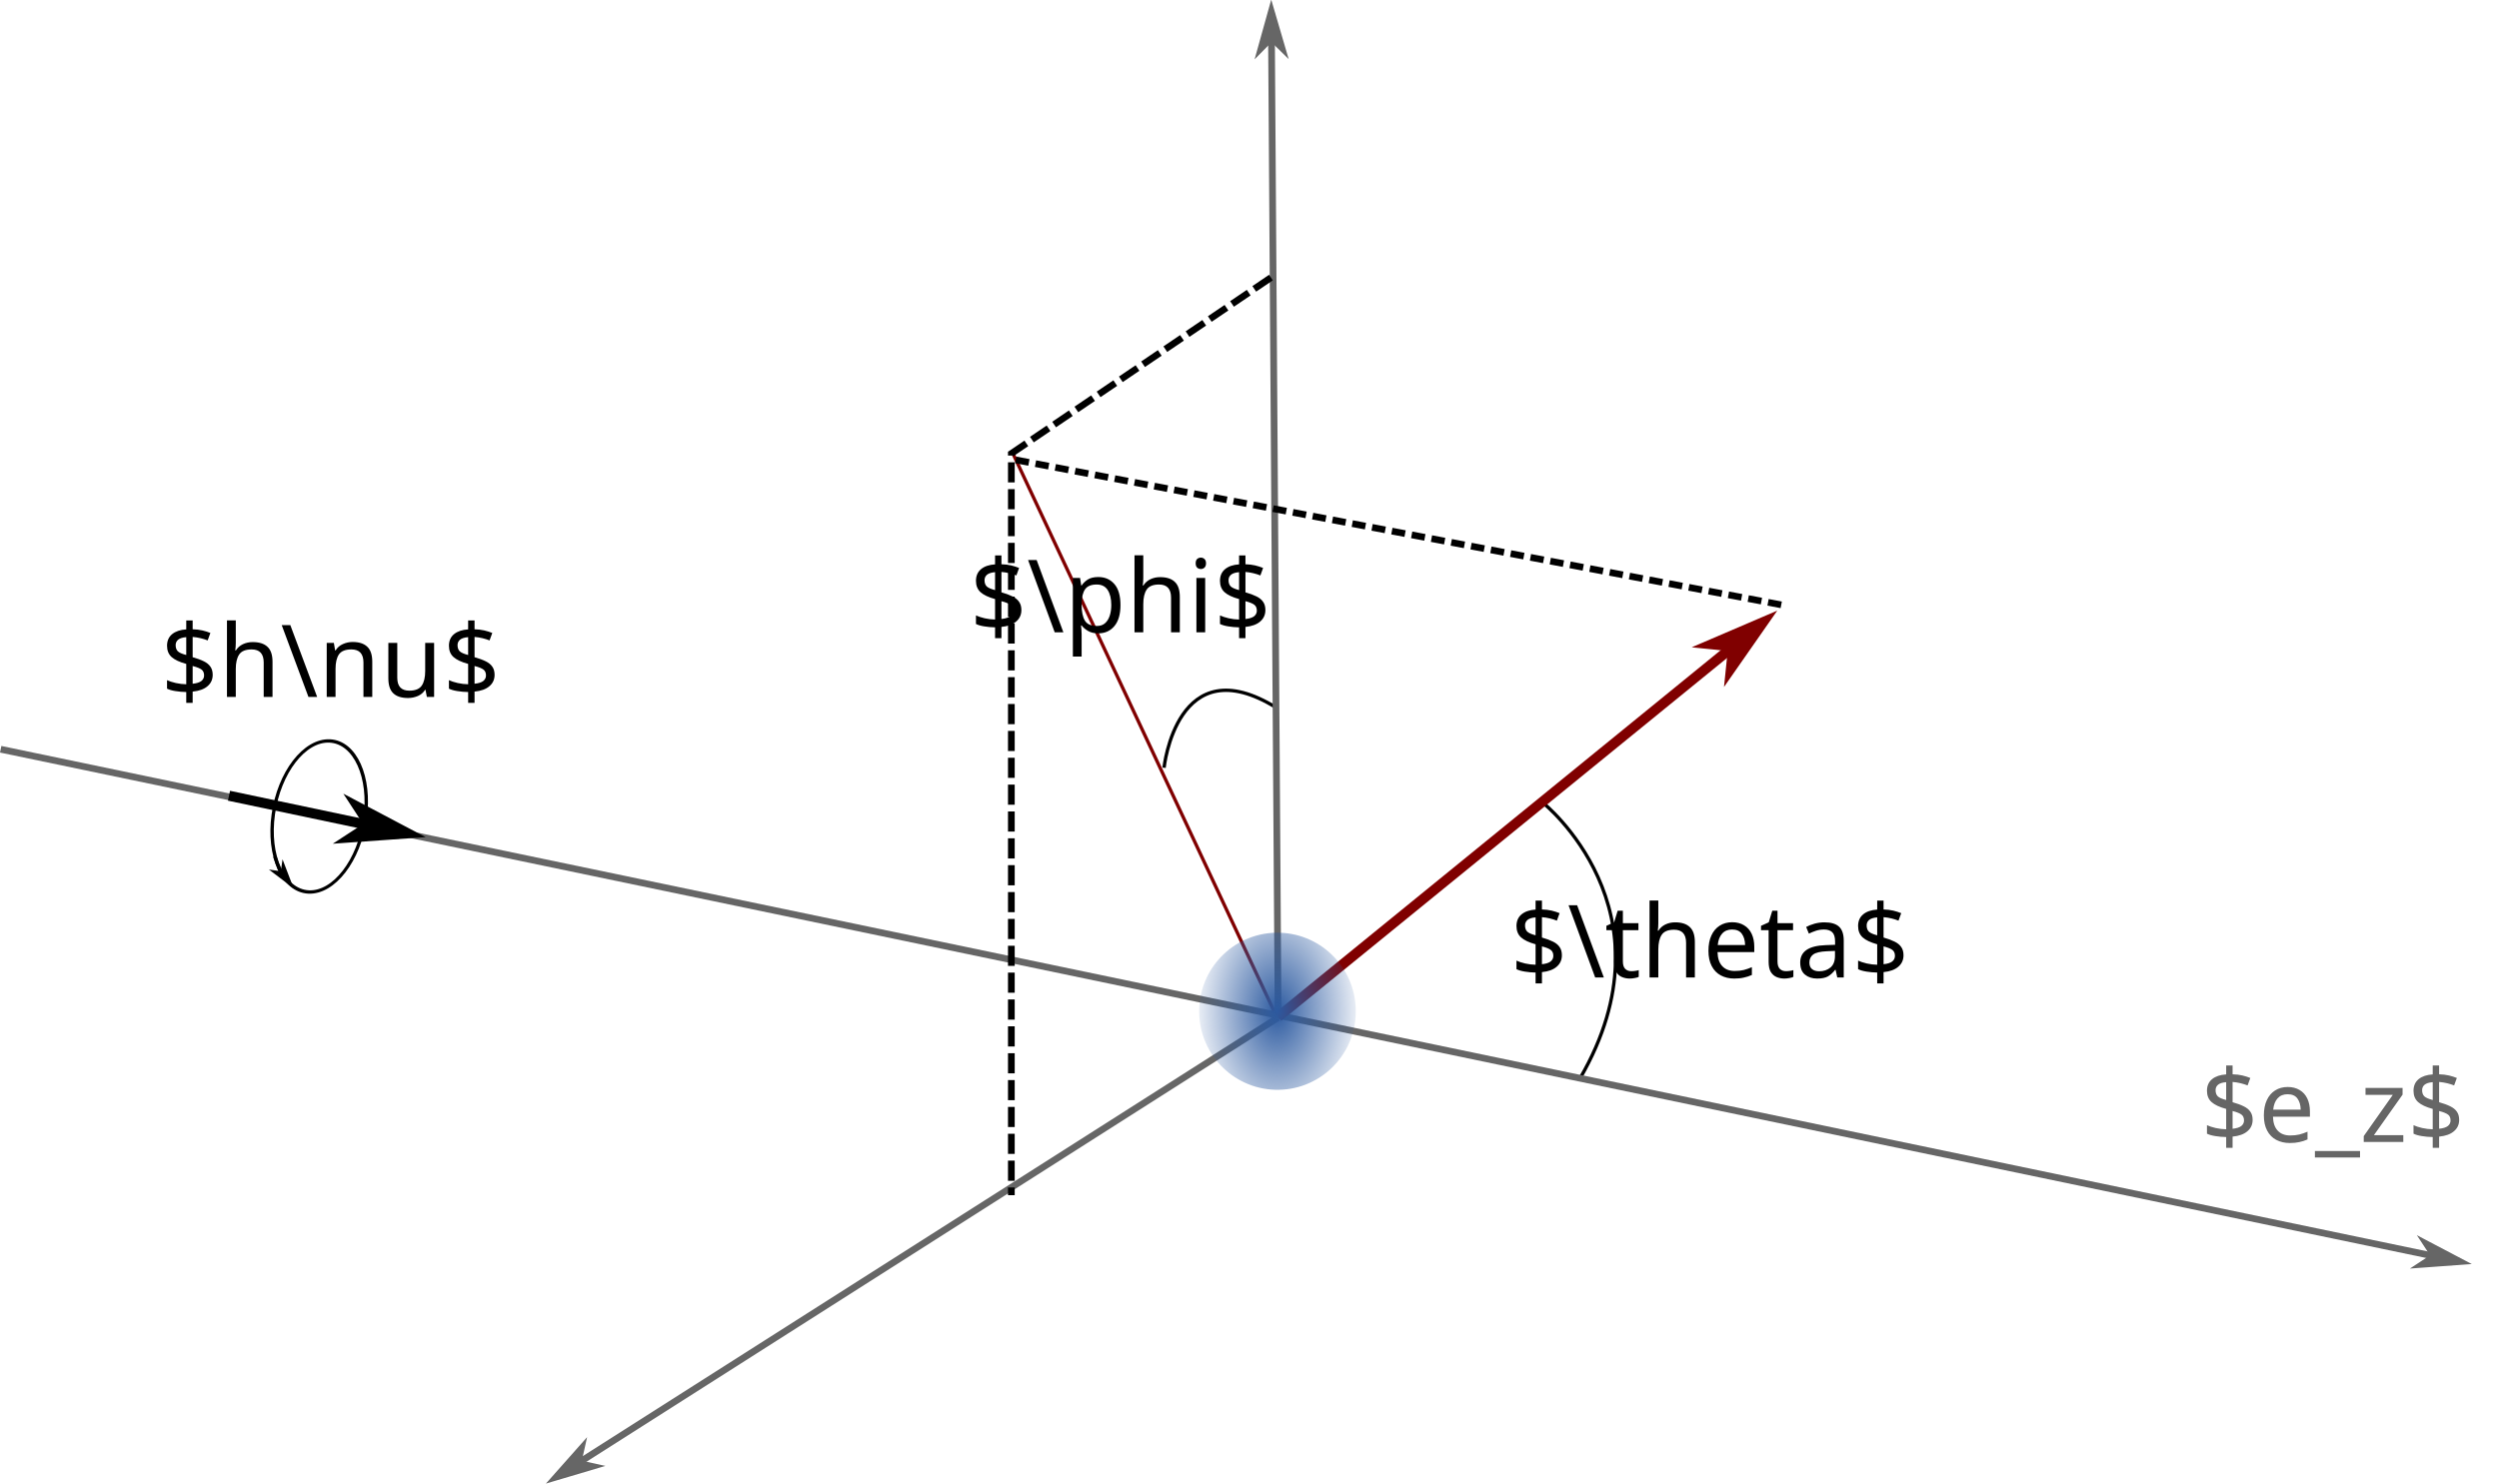
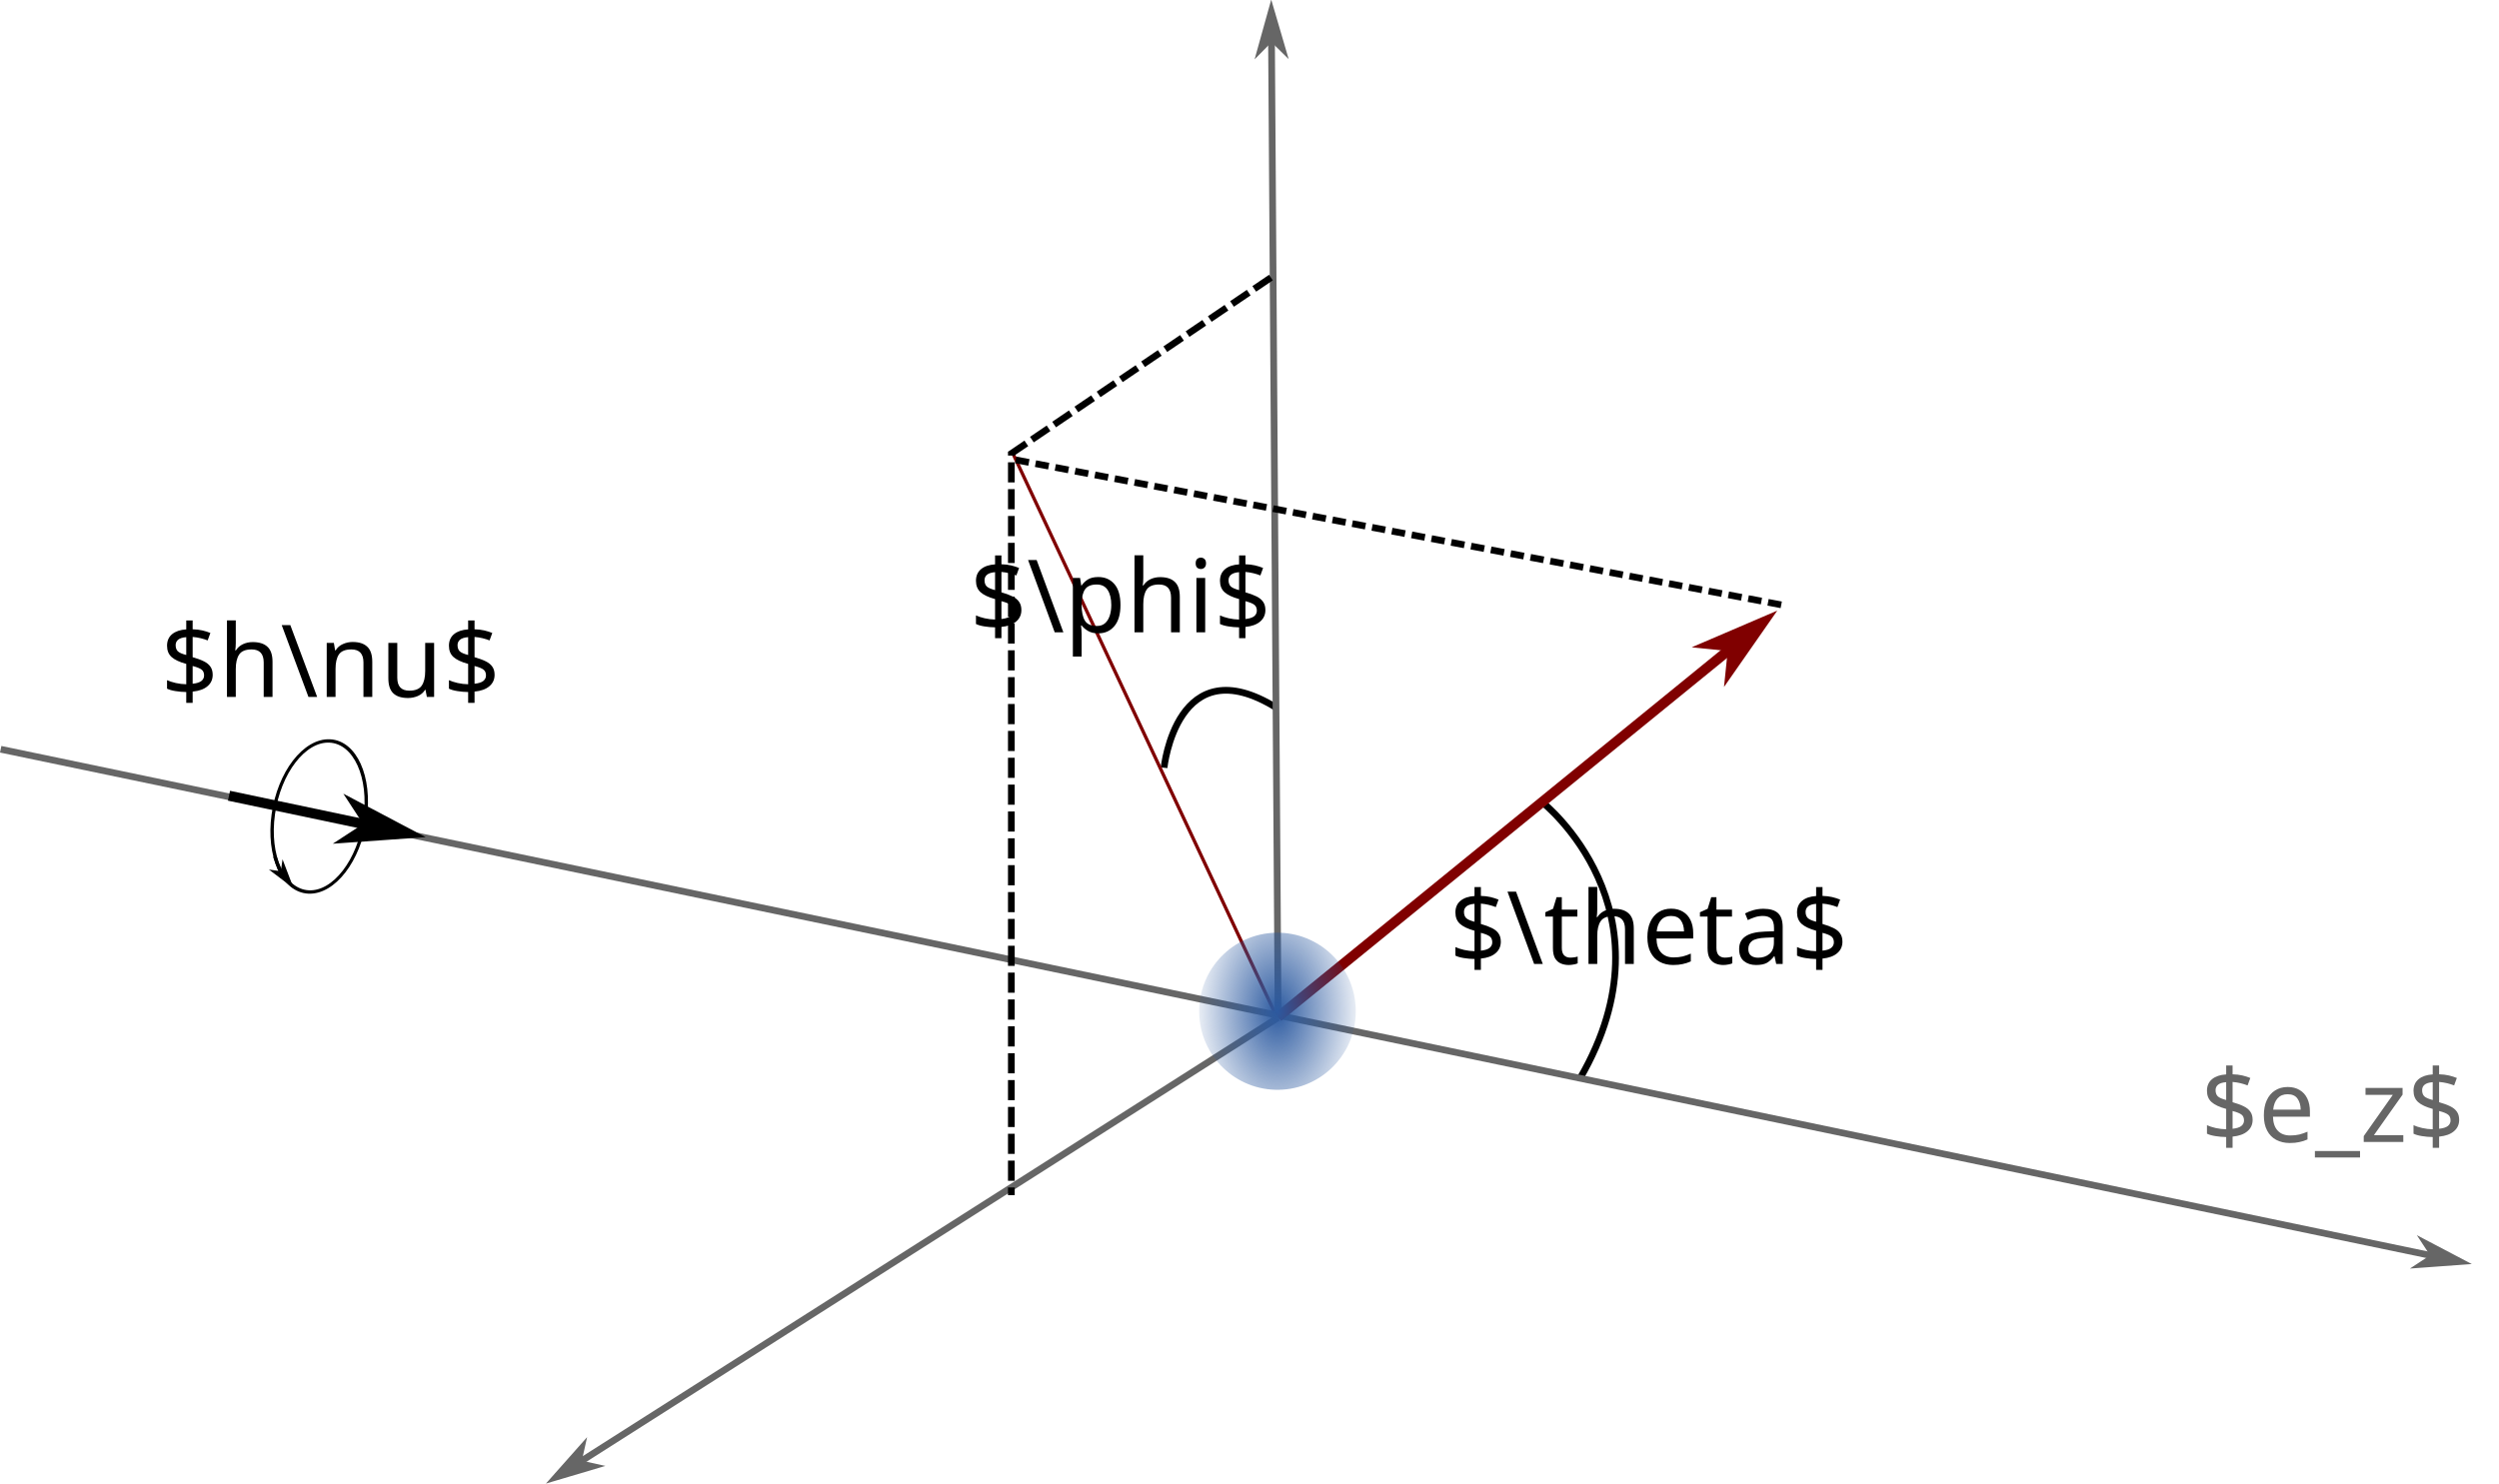
<svg xmlns="http://www.w3.org/2000/svg" xmlns:xlink="http://www.w3.org/1999/xlink" width="105.003mm" height="62.345mm" viewBox="0 0 372.058 220.908" id="svg4213" version="1.1">
  <defs id="defs4215">
    <marker orient="auto" refY="0.0" refX="0.0" id="marker7561" style="overflow:visible;">
      <path id="path7563" d="M 0.0,0.0 L 5.0,-5.0 L -12.5,0.0 L 5.0,5.0 L 0.0,0.0 z " style="fill-rule:evenodd;stroke:#000000;stroke-width:1pt;stroke-opacity:1;fill:#000000;fill-opacity:1" transform="scale(0.4) rotate(180) translate(10,0)" />
    </marker>
    <marker orient="auto" refY="0.0" refX="0.0" id="Arrow1Send" style="overflow:visible;">
      <path id="path4782" d="M 0.0,0.0 L 5.0,-5.0 L -12.5,0.0 L 5.0,5.0 L 0.0,0.0 z " style="fill-rule:evenodd;stroke:#000000;stroke-width:1pt;stroke-opacity:1;fill:#000000;fill-opacity:1" transform="scale(0.2) rotate(180) translate(6,0)" />
    </marker>
    <marker style="overflow:visible;" id="marker7435" refX="0.0" refY="0.0" orient="auto">
      <path transform="scale(0.4) rotate(180) translate(10,0)" style="fill-rule:evenodd;stroke:#000000;stroke-width:1pt;stroke-opacity:1;fill:#000000;fill-opacity:1" d="M 0.0,0.0 L 5.0,-5.0 L -12.5,0.0 L 5.0,5.0 L 0.0,0.0 z " id="path7437" />
    </marker>
    <marker orient="auto" refY="0.0" refX="0.0" id="marker7249" style="overflow:visible;">
      <path id="path7251" d="M 0.0,0.0 L 5.0,-5.0 L -12.5,0.0 L 5.0,5.0 L 0.0,0.0 z " style="fill-rule:evenodd;stroke:#000000;stroke-width:1pt;stroke-opacity:1;fill:#000000;fill-opacity:1" transform="scale(0.4) rotate(180) translate(10,0)" />
    </marker>
    <marker style="overflow:visible" id="marker6438" refX="0" refY="0" orient="auto">
      <path transform="matrix(-0.4,0,0,-0.4,-4,0)" style="fill:#800000;fill-opacity:1;fill-rule:evenodd;stroke:#800000;stroke-width:1pt;stroke-opacity:1" d="M 0,0 5,-5 -12.5,0 5,5 0,0 Z" id="path6440" />
    </marker>
    <linearGradient id="linearGradient6140">
      <stop style="stop-color:#2c5aa0;stop-opacity:1;" offset="0" id="stop6142" />
      <stop style="stop-color:#2c5aa0;stop-opacity:0;" offset="1" id="stop6144" />
    </linearGradient>
    <marker style="overflow:visible" id="marker5290" refX="0" refY="0" orient="auto">
      <path transform="matrix(-0.4,0,0,-0.4,-4,0)" style="fill:#666666;fill-opacity:1;fill-rule:evenodd;stroke:#666666;stroke-width:1pt;stroke-opacity:1" d="M 0,0 5,-5 -12.5,0 5,5 0,0 Z" id="path5292" />
    </marker>
    <marker orient="auto" refY="0" refX="0" id="marker5236" style="overflow:visible">
      <path id="path5238" d="M 0,0 5,-5 -12.5,0 5,5 0,0 Z" style="fill:#666666;fill-opacity:1;fill-rule:evenodd;stroke:#666666;stroke-width:1pt;stroke-opacity:1" transform="matrix(-0.4,0,0,-0.4,-4,0)" />
    </marker>
    <marker orient="auto" refY="0" refX="0" id="marker5188" style="overflow:visible">
      <path id="path5190" d="M 0,0 5,-5 -12.5,0 5,5 0,0 Z" style="fill:#800000;fill-opacity:1;fill-rule:evenodd;stroke:#800000;stroke-width:1pt;stroke-opacity:1" transform="matrix(-0.4,0,0,-0.4,-4,0)" />
    </marker>
    <marker orient="auto" refY="0" refX="0" id="Arrow1Mend" style="overflow:visible">
      <path id="path4776" d="M 0,0 5,-5 -12.5,0 5,5 0,0 Z" style="fill:#666666;fill-opacity:1;fill-rule:evenodd;stroke:#666666;stroke-width:1pt;stroke-opacity:1" transform="matrix(-0.4,0,0,-0.4,-4,0)" />
    </marker>
    <radialGradient xlink:href="#linearGradient6140" id="radialGradient6146" cx="135" cy="150.934" fx="135" fy="150.934" r="7.143" gradientUnits="userSpaceOnUse" gradientTransform="matrix(1.836683,1.43928e-6,-2.215893e-6,2.845605,20.67059,-319.4605)" />
  </defs>
  <g id="layer1" transform="translate(-78.42729,40.56309)">
-     <path style="fill:none;fill-rule:evenodd;stroke:#000000;stroke-width:0.5;stroke-linecap:butt;stroke-linejoin:miter;stroke-miterlimit:4;stroke-dasharray:none;stroke-opacity:1" d="m 251.735,73.773 c 0,0 1.885,-18.149 16.76,-8.917" id="path5228-2" />
+     <path style="fill:none;fill-rule:evenodd;stroke:#000000;stroke-width:1;stroke-linecap:butt;stroke-linejoin:miter;stroke-miterlimit:4;stroke-dasharray:none;stroke-opacity:1" d="m 251.735,73.773 c 0,0 1.885,-18.149 16.76,-8.917" id="path5228-2" />
    <path id="path6436" d="M 268.576,111.017 229.304,27.118" style="fill:none;fill-rule:evenodd;stroke:#800000;stroke-width:0.5;stroke-linecap:butt;stroke-linejoin:miter;stroke-miterlimit:4;stroke-dasharray:none;stroke-opacity:1" />
-     <path style="fill:none;fill-rule:evenodd;stroke:#000000;stroke-width:0.5;stroke-linecap:butt;stroke-linejoin:miter;stroke-miterlimit:4;stroke-dasharray:none;stroke-opacity:1" d="m 308.126,78.975 c 0,0 20.086,15.953 5.548,41.045" id="path5228" />
+     <path style="fill:none;fill-rule:evenodd;stroke:#000000;stroke-width:1;stroke-linecap:butt;stroke-linejoin:miter;stroke-miterlimit:4;stroke-dasharray:none;stroke-opacity:1" d="m 308.126,78.975 c 0,0 20.086,15.953 5.548,41.045" id="path5228" />
    <path style="fill:none;fill-rule:evenodd;stroke:#666666;stroke-width:1;stroke-linecap:butt;stroke-linejoin:miter;stroke-miterlimit:4;stroke-dasharray:none;stroke-dashoffset:0;stroke-opacity:1;marker-end:url(#Arrow1Mend)" d="M 78.529,71.019 444.509,147.281" id="path4761" />
-     <text xml:space="preserve" style="font-style:normal;font-weight:normal;font-size:15px;line-height:125%;font-family:sans-serif;text-align:center;letter-spacing:0px;word-spacing:0px;text-anchor:middle;fill:#000000;fill-opacity:1;stroke:none;stroke-width:1px;stroke-linecap:butt;stroke-linejoin:miter;stroke-opacity:1" x="344.499" y="104.455" id="text5230" transform="scale(0.994693,1.005335)">
-       <tspan id="tspan5232" x="344.499" y="104.455" style="font-size:15px">$\theta$</tspan>
+     <text xml:space="preserve" style="font-style:normal;font-weight:normal;font-size:15px;line-height:125%;font-family:sans-serif;text-align:center;letter-spacing:0px;word-spacing:0px;text-anchor:middle;fill:#000000;fill-opacity:1;stroke:none;stroke-width:1px;stroke-linecap:butt;stroke-linejoin:miter;stroke-opacity:1" x="335.359" y="102.445" id="text5230" transform="scale(0.994693,1.005335)">
+       <tspan id="tspan5232" x="335.359" y="102.445" style="font-size:15px">$\theta$</tspan>
    </text>
    <path style="fill:none;fill-rule:evenodd;stroke:#666666;stroke-width:1;stroke-linecap:butt;stroke-linejoin:miter;stroke-miterlimit:4;stroke-dasharray:none;stroke-dashoffset:0;stroke-opacity:1;marker-end:url(#marker5236)" d="M 268.715,110.984 267.705,-38.653" id="path5234" />
    <path id="path5288" d="M 268.715,110.984 161.365,179.319" style="fill:none;fill-rule:evenodd;stroke:#666666;stroke-width:1;stroke-linecap:butt;stroke-linejoin:miter;stroke-miterlimit:4;stroke-dasharray:none;stroke-dashoffset:0;stroke-opacity:1;marker-end:url(#marker5290)" />
    <path style="fill:none;fill-rule:evenodd;stroke:#000000;stroke-width:1;stroke-linecap:butt;stroke-linejoin:miter;stroke-miterlimit:4;stroke-dasharray:3, 1;stroke-dashoffset:0;stroke-opacity:1" d="m 267.649,0.774 -38.65,26.204 0,110.451" id="path5990" />
    <path style="fill:none;fill-rule:evenodd;stroke:#000000;stroke-width:1;stroke-linecap:butt;stroke-linejoin:miter;stroke-miterlimit:4;stroke-dasharray:2, 1;stroke-dashoffset:0;stroke-opacity:1" d="M 229.649,27.926 343.932,49.568" id="path5992" />
    <path style="fill:none;fill-rule:evenodd;stroke:#800000;stroke-width:1.5;stroke-linecap:butt;stroke-linejoin:miter;stroke-miterlimit:4;stroke-dasharray:none;stroke-opacity:1;marker-end:url(#marker5188)" d="m 268.702,110.891 72.04,-58.651" id="path5186" />
    <path style="color:#000000;clip-rule:nonzero;display:inline;overflow:visible;visibility:visible;opacity:1;isolation:auto;mix-blend-mode:normal;color-interpolation:sRGB;color-interpolation-filters:linearRGB;solid-color:#000000;solid-opacity:1;fill:url(#radialGradient6146);fill-opacity:1;fill-rule:evenodd;stroke:none;stroke-width:1;stroke-linecap:butt;stroke-linejoin:miter;stroke-miterlimit:4;stroke-dasharray:3, 1;stroke-dashoffset:0;stroke-opacity:1;color-rendering:auto;image-rendering:auto;shape-rendering:auto;text-rendering:auto;enable-background:accumulate" id="path6138" d="m 280.279,110.389 a 11.661,11.698 0 0 1 -12.007,11.341 11.661,11.698 0 0 1 -11.306,-12.044 11.661,11.698 0 0 1 12.006,-11.342 11.661,11.698 0 0 1 11.306,12.044" />
    <text xml:space="preserve" style="font-style:normal;font-weight:normal;font-size:15px;line-height:125%;font-family:sans-serif;text-align:center;letter-spacing:0px;word-spacing:0px;text-anchor:middle;fill:#000000;fill-opacity:1;stroke:none;stroke-width:1px;stroke-linecap:butt;stroke-linejoin:miter;stroke-opacity:1" x="256.293" y="53.317" id="text5230-0" transform="scale(0.994693,1.005335)">
      <tspan id="tspan5232-5" x="256.293" y="53.317" style="font-size:15px">$\phi$</tspan>
    </text>
    <text xml:space="preserve" style="font-style:normal;font-weight:normal;font-size:15px;line-height:125%;font-family:sans-serif;letter-spacing:0px;word-spacing:0px;fill:#666666;fill-opacity:1;stroke:none;stroke-width:1px;stroke-linecap:butt;stroke-linejoin:miter;stroke-opacity:0" x="406.071" y="129.505" id="text7003">
      <tspan id="tspan7005" x="406.071" y="129.505">$e_z$</tspan>
    </text>
    <path style="fill:none;fill-rule:evenodd;stroke:#000000;stroke-width:1.5;stroke-linecap:butt;stroke-linejoin:miter;stroke-miterlimit:4;stroke-dasharray:none;stroke-opacity:1;marker-end:url(#marker7249)" d="m 112.52,77.941 26.39,5.556" id="path7247" />
    <text xml:space="preserve" style="font-style:normal;font-weight:normal;font-size:15px;line-height:125%;font-family:sans-serif;text-align:center;letter-spacing:0px;word-spacing:0px;text-anchor:middle;fill:#000000;fill-opacity:1;stroke:none;stroke-width:1px;stroke-linecap:butt;stroke-linejoin:miter;stroke-opacity:1" x="137.384" y="63.23" id="text7421">
      <tspan id="tspan7423" x="137.384" y="63.23">$h\nu$</tspan>
    </text>
    <path style="color:#000000;clip-rule:nonzero;display:inline;overflow:visible;visibility:visible;opacity:1;isolation:auto;mix-blend-mode:normal;color-interpolation:sRGB;color-interpolation-filters:linearRGB;solid-color:#000000;solid-opacity:1;fill:none;fill-opacity:1;fill-rule:evenodd;stroke:#000000;stroke-width:0.502;stroke-linecap:butt;stroke-linejoin:miter;stroke-miterlimit:4;stroke-dasharray:none;stroke-dashoffset:0;stroke-opacity:1;color-rendering:auto;image-rendering:auto;shape-rendering:auto;text-rendering:auto;enable-background:accumulate" id="path7425" d="m 142.72,81.972 a 6.875,11.334 0 0 1 -7.078,10.988 6.875,11.334 0 0 1 -6.665,-11.669 6.875,11.334 0 0 1 7.078,-10.988 6.875,11.334 0 0 1 6.665,11.669" transform="matrix(1,0,-0.1212835,0.9926179,0,0)" />
    <path style="fill:none;fill-rule:evenodd;stroke:#000000;stroke-width:0.5;stroke-linecap:butt;stroke-linejoin:miter;stroke-miterlimit:4;stroke-dasharray:none;stroke-opacity:1;marker-end:url(#marker7561)" d="m 119.338,86.984 c 1.116,3.415 1.21,2.614 2.214,3.953" id="path7427" />
  </g>
</svg>
